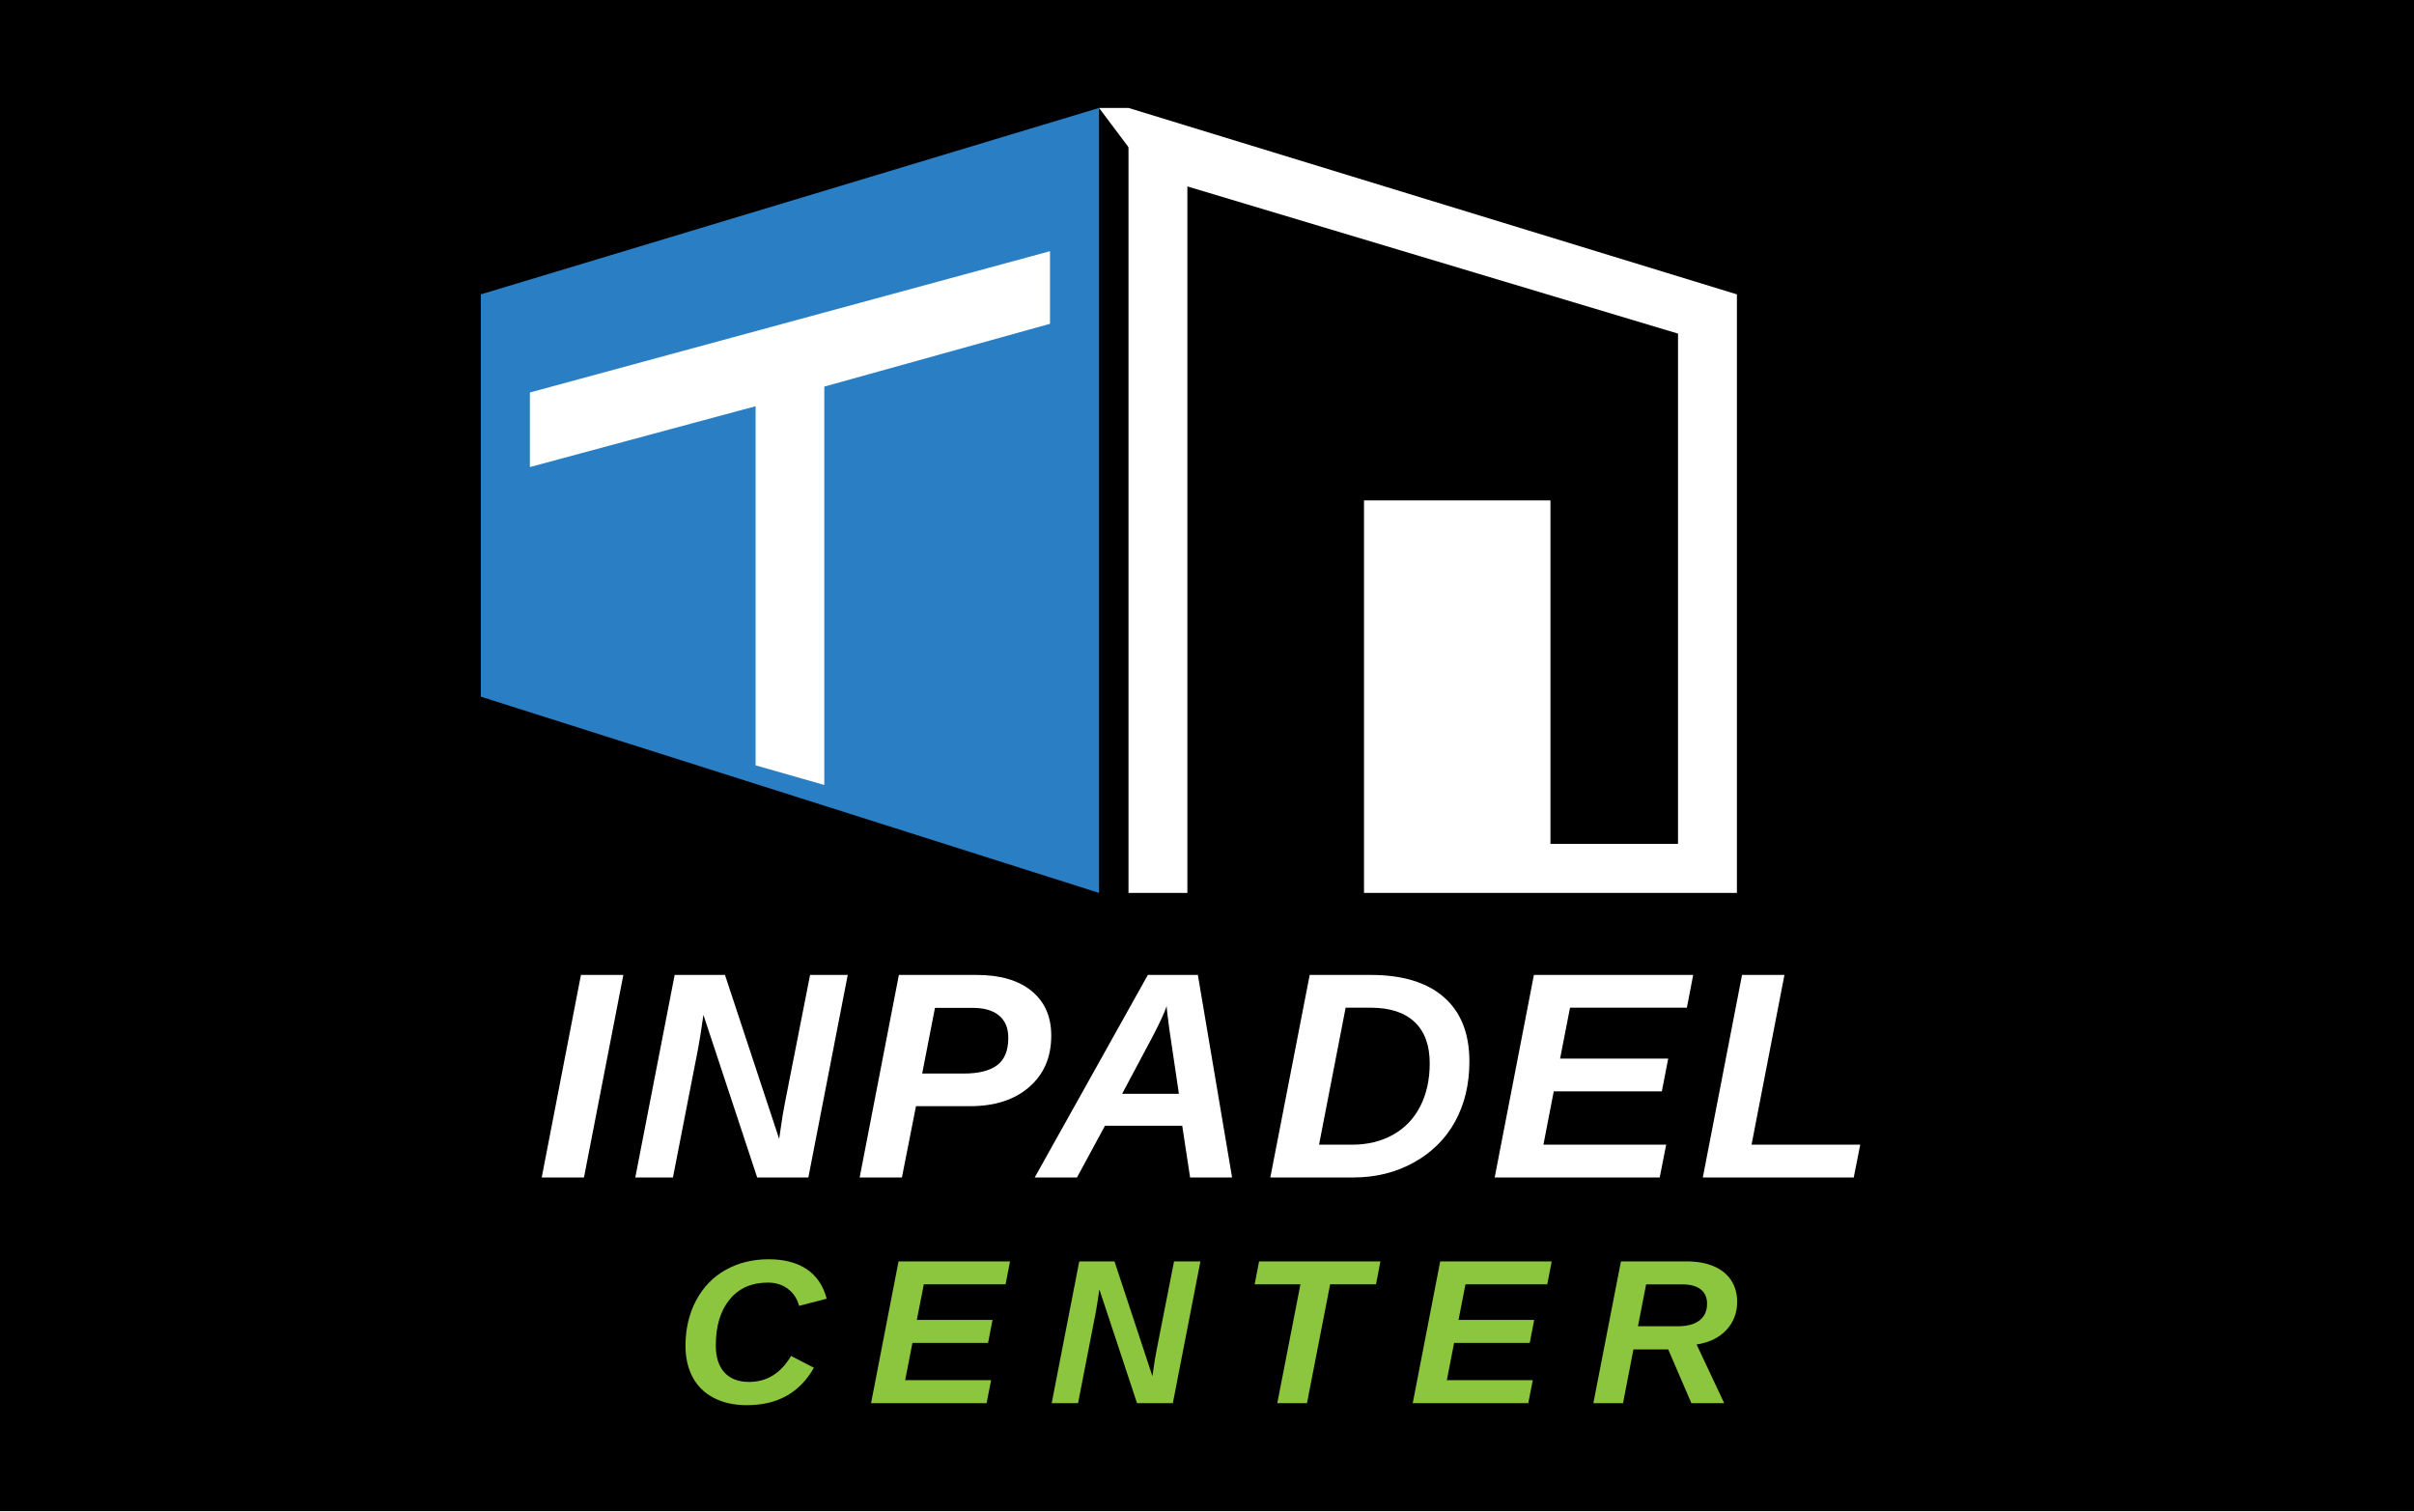
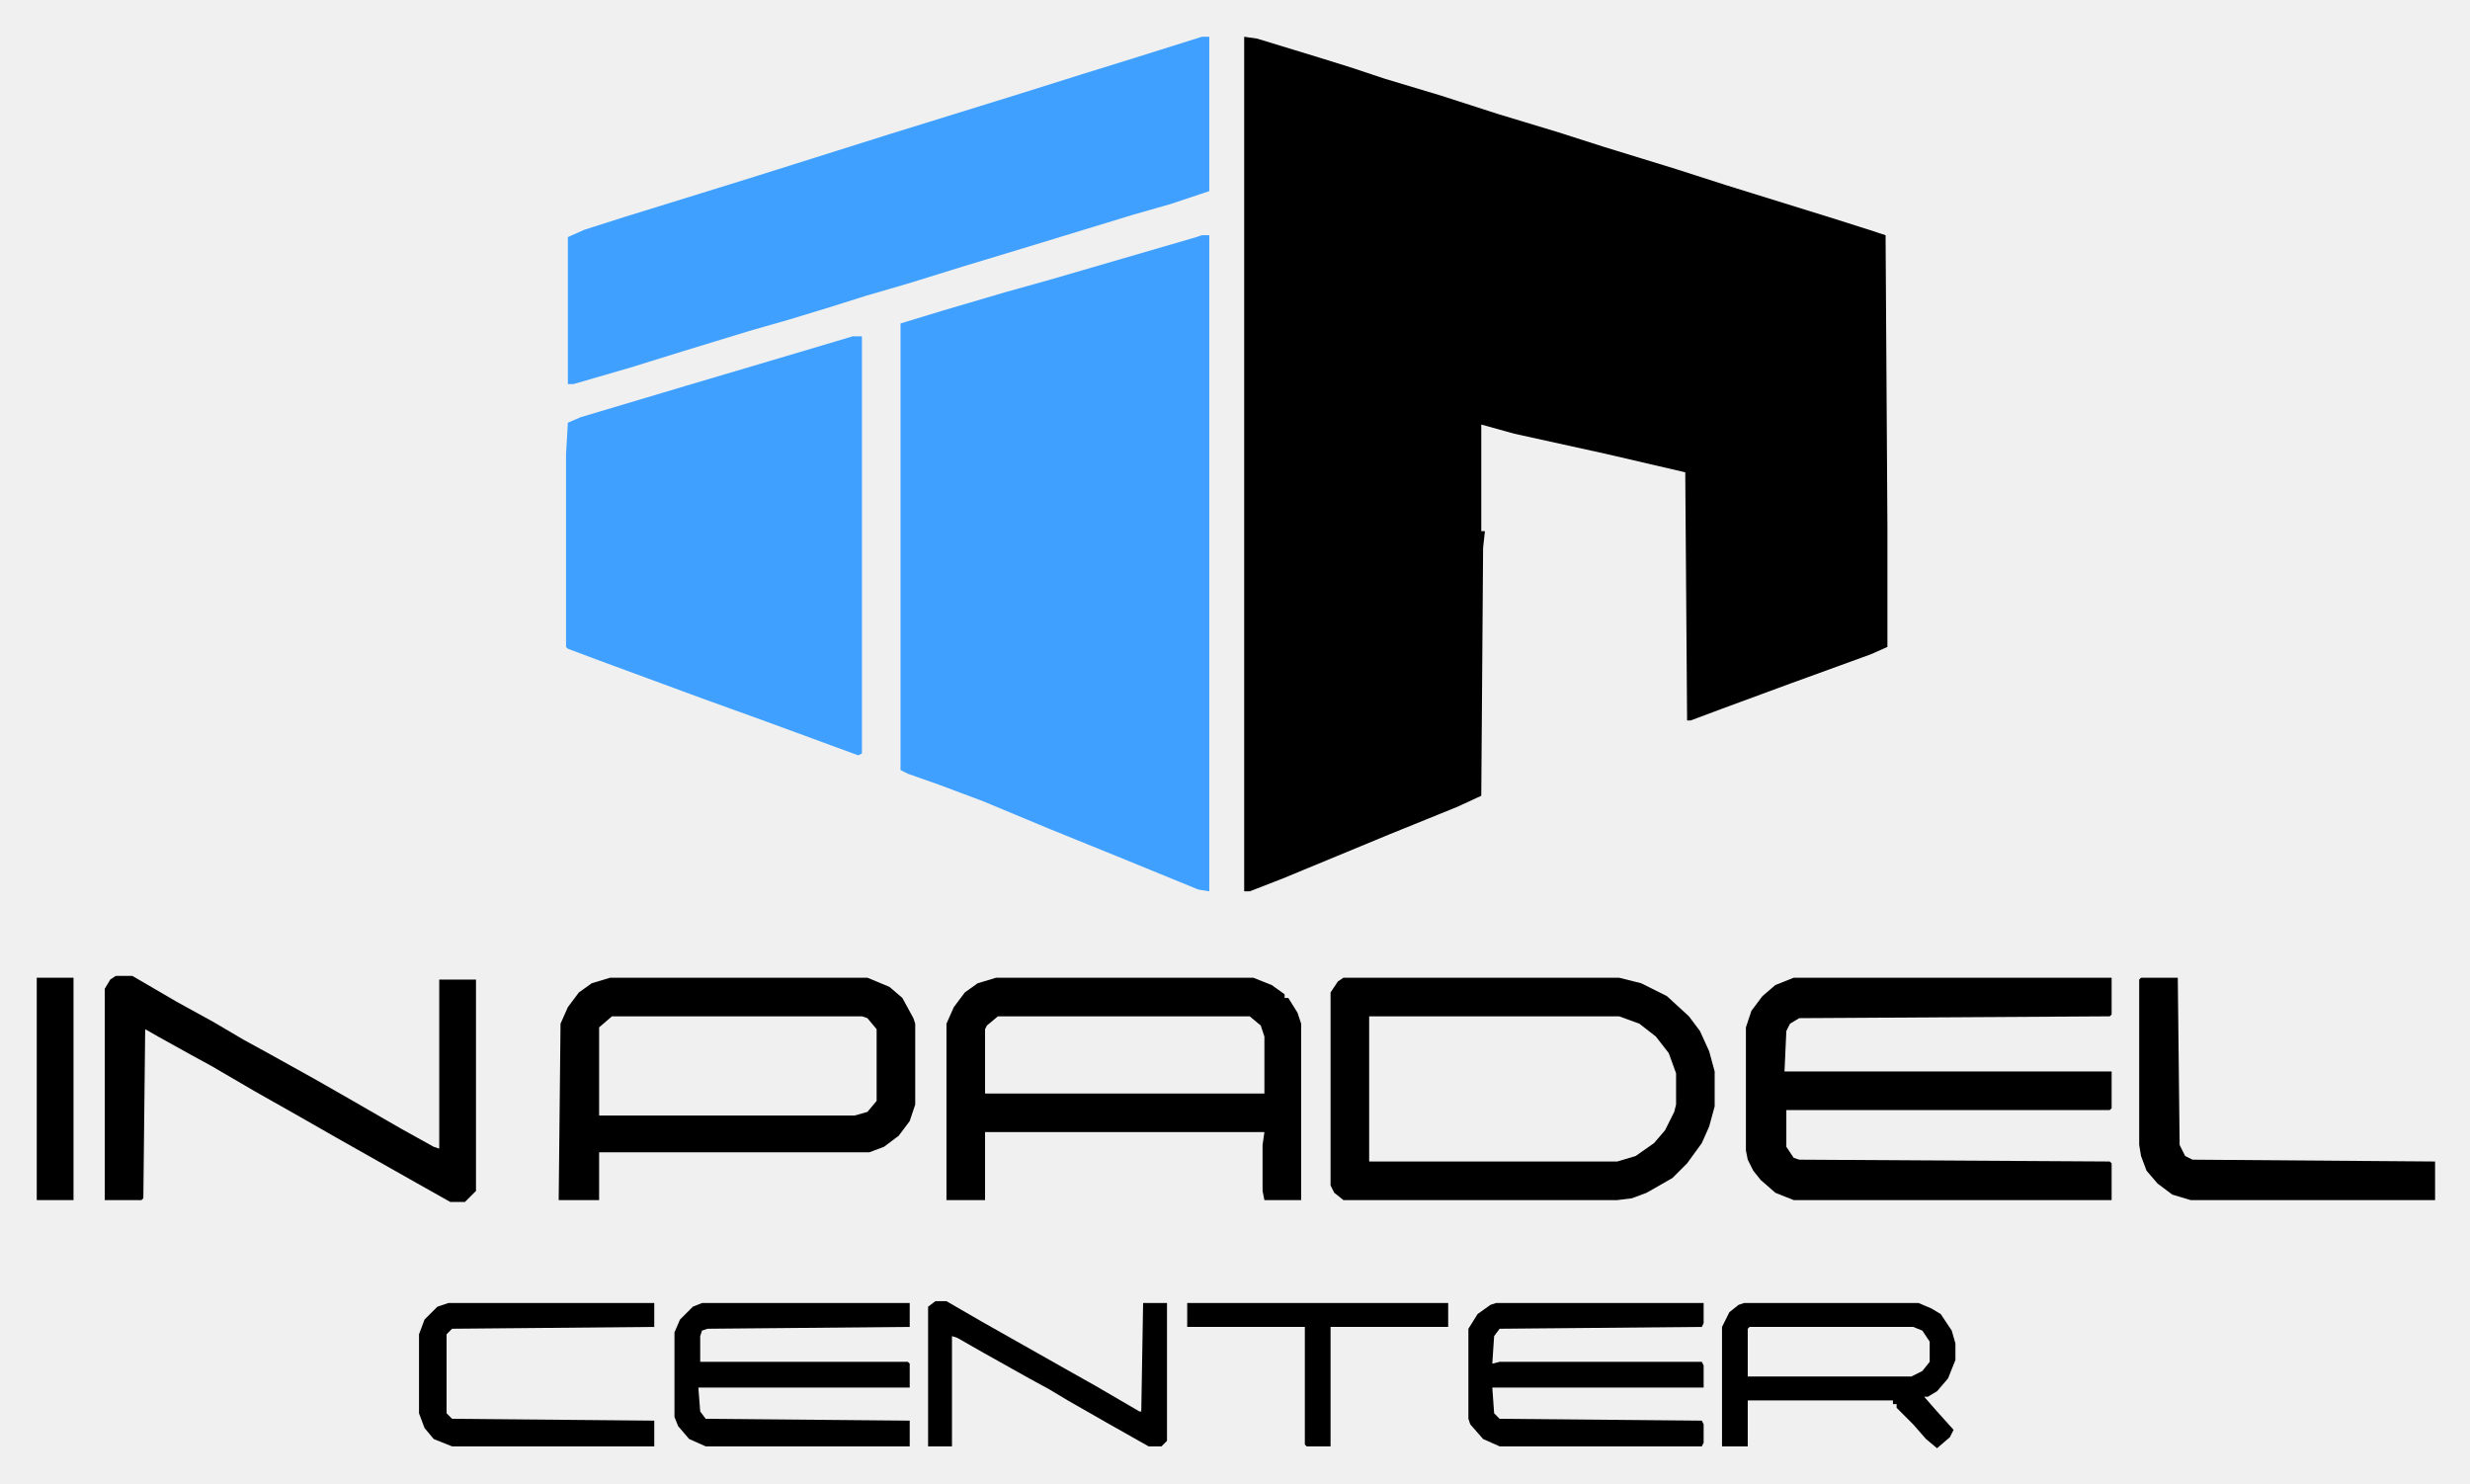
- <svg xmlns="http://www.w3.org/2000/svg" viewBox="0 0 1230 770" width="1230" height="770">
-   <rect width="1230" height="770" fill="#000000" />
-   <polygon points="245,150 560,55 560,455 245,355" fill="#2a7fc4" />
-   <polygon points="270,200 535,128 535,165 420,197 420,400 385,390 385,207 270,238" fill="#ffffff" />
-   <polygon points="575,55 885,150 885,455 695,455 695,255 790,255 790,430 855,430 855,170 605,95 605,455 575,455" fill="#ffffff" />
-   <polygon points="560,55 575,55 605,95 590,95" fill="#ffffff" />
-   <text x="615" y="600" font-family="Arial, Helvetica, sans-serif" font-weight="bold" font-size="150" letter-spacing="6" fill="#ffffff" text-anchor="middle" font-style="italic">INPADEL</text>
-   <text x="615" y="715" font-family="Arial, Helvetica, sans-serif" font-weight="bold" font-size="105" letter-spacing="22" fill="#8cc63f" text-anchor="middle" font-style="italic">CENTER</text>
+ <svg xmlns="http://www.w3.org/2000/svg" version="1.1" width="1344" height="807" viewBox="0 0 1344 807">
+   <path d="M0,0 L7,1 L43,12 L59,17 L77,23 L107,32 L138,42 L171,52 L196,60 L235,72 L263,81 L321,99 L343,106 L349,108 L350,267 L350,332 L341,336 L297,352 L259,366 L243,372 L241,372 L240,237 L197,227 L147,216 L129,211 L129,269 L131,269 L130,278 L129,413 L116,419 L79,434 L50,446 L21,458 L3,465 L0,465 Z " fill="#000000" transform="translate(677,20)" />
+   <path d="M0,0 L4,0 L4,357 L-2,356 L-46,338 L-83,323 L-119,308 L-143,299 L-160,293 L-164,291 L-164,48 L-141,41 L-107,31 L-82,24 L-3,1 Z " fill="#3FA0FF" transform="translate(654,128)" />
+   <path d="M0,0 L4,0 L4,84 L-17,91 L-38,97 L-74,108 L-97,115 L-130,125 L-159,134 L-183,141 L-202,147 L-225,154 L-246,160 L-282,171 L-311,180 L-342,189 L-345,189 L-345,109 L-336,105 L-314,98 L-272,85 L-243,76 L-170,53 L-99,31 L-64,20 L-35,11 Z " fill="#3FA0FF" transform="translate(654,20)" />
+   <path d="M0,0 L5,0 L5,227 L3,228 L-46,210 L-82,197 L-139,176 L-155,170 L-156,169 L-156,64 L-155,47 L-148,44 L-91,27 L-37,11 Z " fill="#3FA0FF" transform="translate(464,183)" />
+   <path d="M0,0 L173,0 L173,20 L172,21 L3,22 L-2,25 L-4,29 L-5,51 L173,51 L173,71 L172,72 L-4,72 L-4,92 L0,98 L3,99 L172,100 L173,101 L173,121 L0,121 L-10,117 L-18,110 L-22,105 L-25,99 L-26,94 L-26,27 L-23,18 L-17,10 L-10,4 Z " fill="#000000" transform="translate(976,532)" />
+   <path d="M0,0 L150,0 L162,3 L176,10 L188,21 L194,29 L199,40 L202,51 L202,70 L199,81 L195,90 L187,101 L179,109 L165,117 L157,120 L149,121 L0,121 L-5,117 L-7,113 L-7,8 L-3,2 Z M14,21 L14,100 L149,100 L159,97 L169,90 L175,83 L180,73 L181,69 L181,52 L177,41 L170,32 L161,25 L150,21 Z " fill="#000000" transform="translate(731,532)" />
+   <path d="M0,0 L140,0 L150,4 L157,9 L157,11 L159,11 L164,19 L166,25 L166,121 L146,121 L145,116 L145,91 L146,84 L-6,84 L-6,121 L-27,121 L-27,25 L-23,16 L-17,8 L-10,3 Z M1,21 L-5,26 L-6,28 L-6,63 L146,63 L146,32 L144,26 L138,21 Z " fill="#000000" transform="translate(542,532)" />
+   <path d="M0,0 L140,0 L152,5 L159,11 L165,22 L166,25 L166,69 L163,78 L157,86 L149,92 L141,95 L-6,95 L-6,121 L-28,121 L-27,25 L-23,16 L-17,8 L-10,3 Z M1,21 L-6,27 L-6,75 L133,75 L140,73 L145,67 L145,28 L140,22 L137,21 Z " fill="#000000" transform="translate(332,532)" />
+   <path d="M0,0 L9,0 L33,14 L53,25 L70,35 L81,41 L108,56 L129,68 L155,83 L173,93 L176,94 L176,2 L196,2 L196,117 L191,122 L190,123 L182,123 L166,114 L143,101 L120,88 L99,76 L76,63 L52,49 L41,43 L23,33 L16,29 L15,121 L14,122 L-6,122 L-6,7 L-3,2 Z " fill="#000000" transform="translate(63,531)" />
+   <path d="M0,0 L113,0 L113,13 L3,14 L0,15 L-1,18 L-1,32 L112,32 L113,33 L113,46 L-2,46 L-1,59 L2,63 L113,64 L113,78 L2,78 L-7,74 L-13,67 L-15,62 L-15,16 L-12,9 L-5,2 Z " fill="#000000" transform="translate(382,709)" />
+   <path d="M0,0 L113,0 L113,11 L112,13 L2,14 L-1,18 L-2,33 L2,32 L112,32 L113,34 L113,46 L-2,46 L-1,60 L2,63 L112,64 L113,66 L113,76 L112,78 L2,78 L-7,74 L-14,66 L-15,63 L-15,14 L-10,6 L-3,1 Z " fill="#000000" transform="translate(814,709)" />
+   <path d="M0,0 L20,0 L21,91 L24,97 L28,99 L160,100 L160,121 L27,121 L17,118 L9,112 L3,105 L0,97 L-1,91 L-1,1 Z " fill="#000000" transform="translate(1165,532)" />
+   <path d="M0,0 L95,0 L102,3 L107,6 L113,15 L115,22 L115,31 L111,41 L105,48 L100,51 L98,51 L105,59 L114,69 L112,73 L105,79 L99,74 L92,66 L83,57 L83,55 L81,55 L81,53 L2,53 L2,78 L-12,78 L-12,13 L-8,5 L-3,1 Z M3,13 L2,14 L2,40 L91,40 L97,37 L101,32 L101,21 L97,15 L92,13 Z " fill="#000000" transform="translate(949,709)" />
+   <path d="M0,0 L112,0 L112,13 L2,14 L-1,17 L-1,60 L2,63 L112,64 L112,78 L2,78 L-8,74 L-13,68 L-16,60 L-16,17 L-13,9 L-6,2 Z " fill="#000000" transform="translate(244,709)" />
+   <path d="M0,0 L6,0 L25,11 L48,24 L71,37 L87,46 L111,60 L112,60 L113,1 L126,1 L126,76 L123,79 L116,79 L93,66 L72,54 L62,48 L51,42 L26,28 L12,20 L9,19 L9,79 L-4,79 L-4,3 Z " fill="#000000" transform="translate(509,708)" />
+   <path d="M0,0 L142,0 L142,13 L78,13 L78,78 L65,78 L64,77 L64,13 L0,13 Z " fill="#000000" transform="translate(646,709)" />
+   <path d="M0,0 L20,0 L20,121 L0,121 Z " fill="#000000" transform="translate(20,532)" />
</svg>
